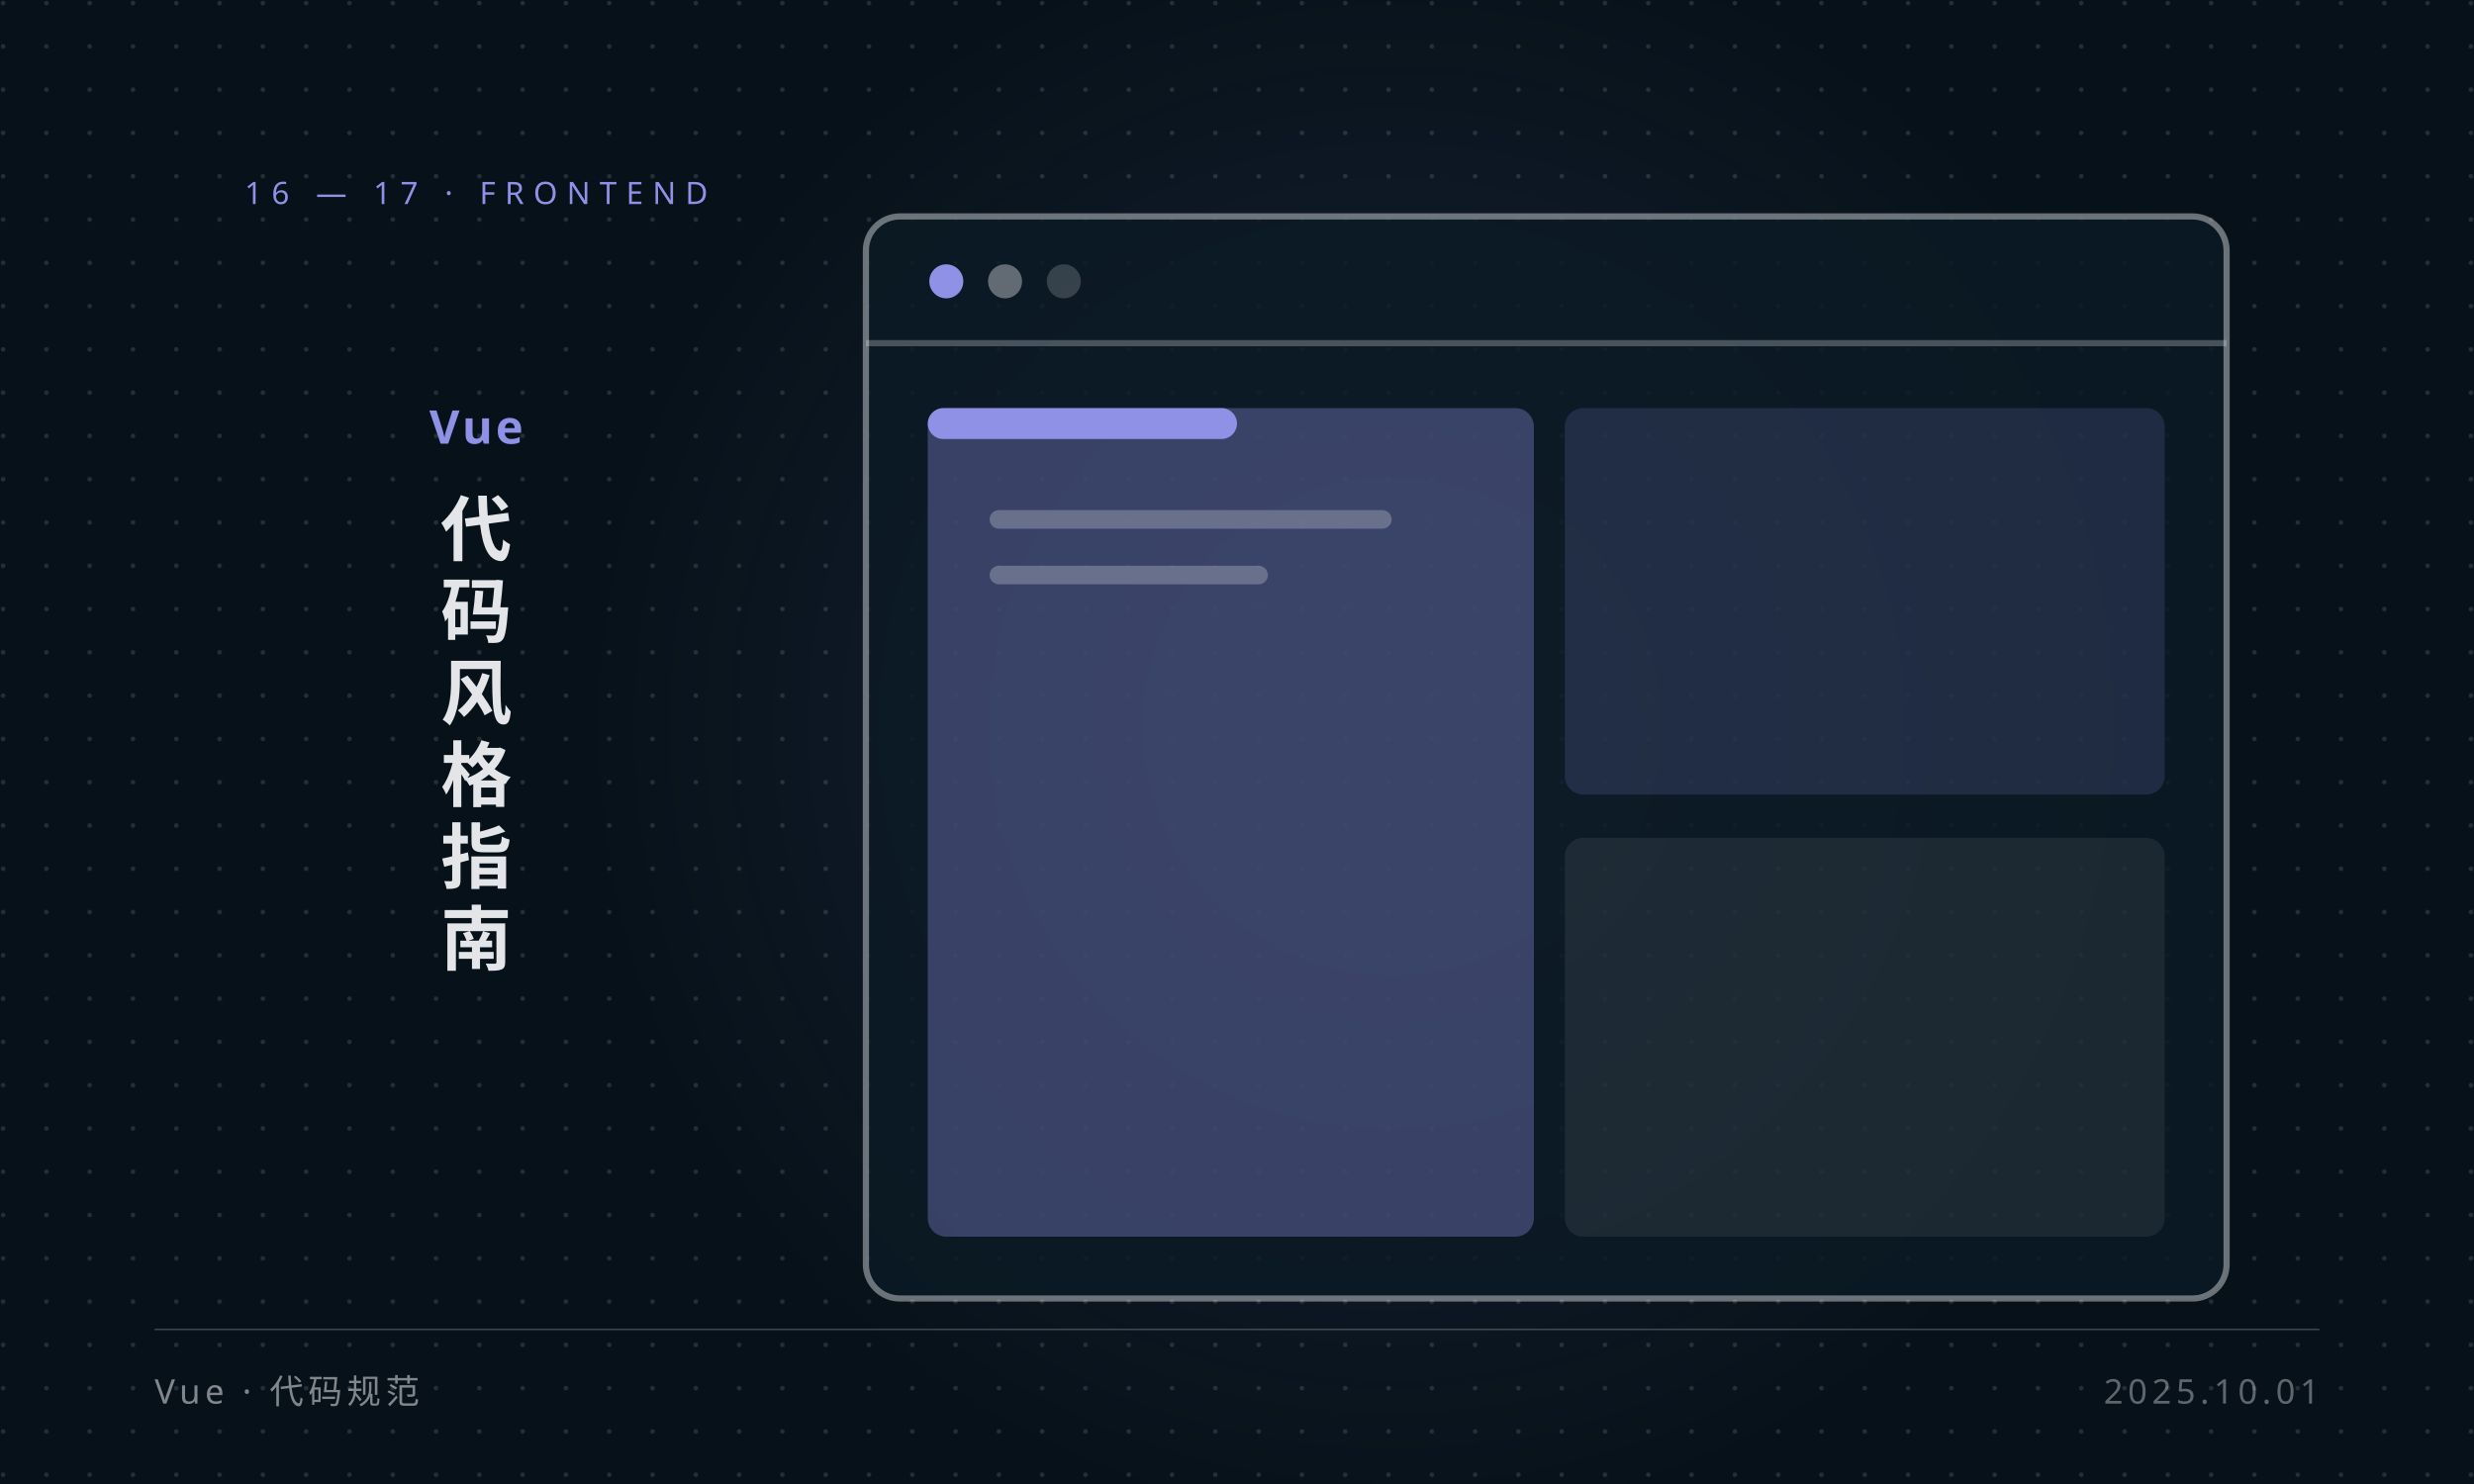
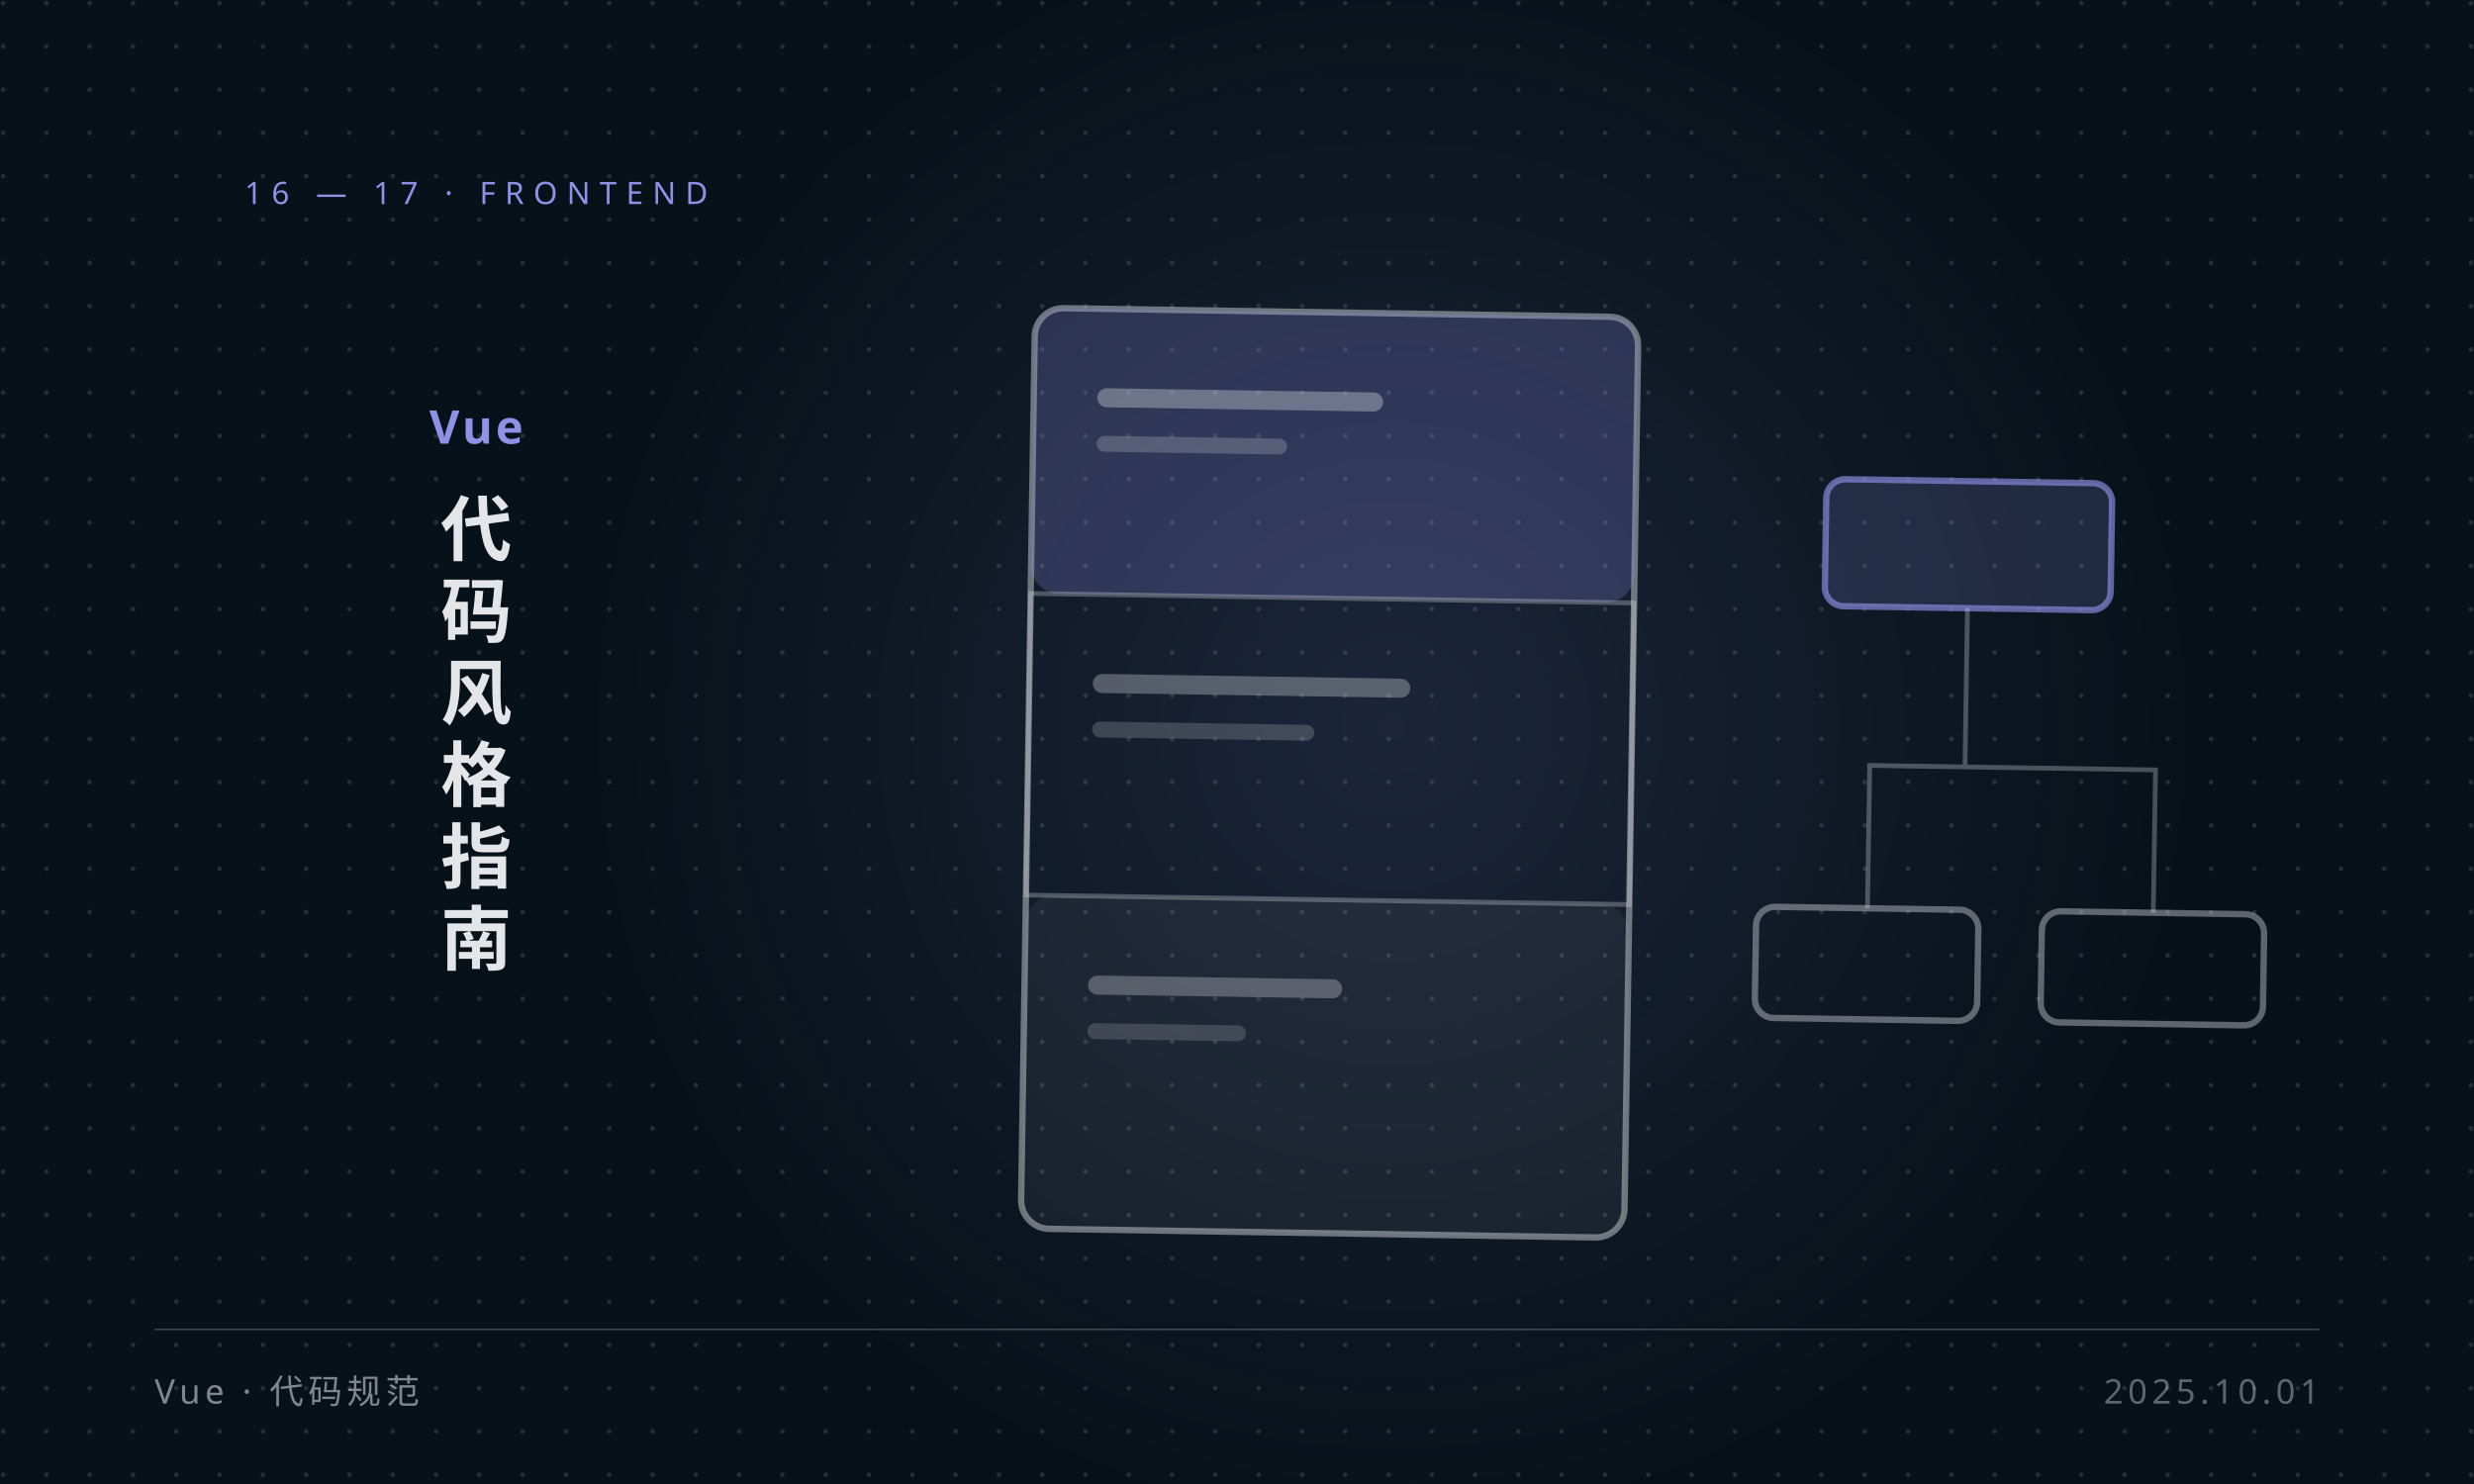
<svg xmlns="http://www.w3.org/2000/svg" width="1600" height="960" viewBox="0 0 1600 960" role="img" aria-label="Vue 代码风格指南 封面">
  <style>
    @media (prefers-reduced-motion: no-preference) {
      .flow { stroke-dasharray: 24 150; animation: flow 2.6s linear infinite; }
      .breathe { animation: breathe 3.2s ease-in-out infinite; }
      .breathe.d2 { animation-delay: 0.8s; }
      .breathe.d3 { animation-delay: 1.6s; }
    }
    @keyframes flow { from { stroke-dashoffset: 88; } to { stroke-dashoffset: 0; } }
    @keyframes breathe { 0%, 100% { opacity: 0.45; } 50% { opacity: 1; } }
  </style>
  <defs>
    <pattern id="dots" width="28" height="28" patternUnits="userSpaceOnUse">
      <circle cx="2" cy="2" r="1.5" fill="#e3e5e8" opacity="0.14" />
    </pattern>
    <radialGradient id="glow" cx="0.5" cy="0.5" r="0.5">
      <stop offset="0" stop-color="#8f91e6" stop-opacity="0.16" />
      <stop offset="1" stop-color="#8f91e6" stop-opacity="0" />
    </radialGradient>
  </defs>
  <rect width="1600" height="960" fill="#061119" />
  <rect width="1600" height="960" fill="url(#dots)" />
  <circle cx="900" cy="470" r="520" fill="url(#glow)" class="breathe" />
-   <g>
+   <g transform="translate(55 23) translate(1000 480) scale(1 1) rotate(0.90) scale(1.027) translate(-1000 -480)">
    <g>
-       <rect x="560" y="140" width="880" height="700" rx="22" fill="#0c1a25" fill-opacity="0.82" stroke="#e3e5e8" stroke-width="4" stroke-opacity="0.45" />
-       <line x1="560" y1="222" x2="1440" y2="222" stroke="#e3e5e8" stroke-width="4" stroke-opacity="0.28" />
-       <circle cx="612" cy="182" r="11" fill="#8f91e6" />
-       <circle cx="650" cy="182" r="11" fill="#e3e5e8" opacity="0.4" />
-       <circle cx="688" cy="182" r="11" fill="#e3e5e8" opacity="0.2" />
-       <rect x="600" y="264" width="392" height="536" rx="12" fill="#8f91e6" opacity="0.34" />
-       <rect x="1012" y="264" width="388" height="250" rx="12" fill="#8f91e6" opacity="0.16" />
-       <rect x="1012" y="542" width="388" height="258" rx="12" fill="#e3e5e8" opacity="0.08" />
-       <rect x="600" y="264" width="200" height="20" rx="10" fill="#8f91e6" />
-       <rect x="640" y="330" width="260" height="12" rx="6" fill="#e3e5e8" opacity="0.28" />
-       <rect x="640" y="366" width="180" height="12" rx="6" fill="#e3e5e8" opacity="0.28" />
+       <rect x="620" y="190" width="380" height="580" rx="18" fill="none" stroke="#e3e5e8" stroke-width="4" stroke-opacity="0.45" />
+       <rect x="620" y="190" width="380" height="180" rx="18" fill="#8f91e6" fill-opacity="0.24" />
+       <rect x="620" y="370" width="380" height="190" fill="none" stroke="#e3e5e8" stroke-width="3" stroke-opacity="0.3" />
+       <rect x="620" y="560" width="380" height="210" rx="18" fill="#e3e5e8" fill-opacity="0.06" />
+       <rect x="660" y="240" width="180" height="12" rx="6" fill="#e3e5e8" opacity="0.35" />
+       <rect x="660" y="270" width="120" height="10" rx="5" fill="#e3e5e8" opacity="0.22" />
+       <rect x="660" y="420" width="200" height="12" rx="6" fill="#e3e5e8" opacity="0.32" />
+       <rect x="660" y="450" width="140" height="10" rx="5" fill="#e3e5e8" opacity="0.2" />
+       <rect x="660" y="610" width="160" height="12" rx="6" fill="#e3e5e8" opacity="0.3" />
+       <rect x="660" y="640" width="100" height="10" rx="5" fill="#e3e5e8" opacity="0.18" />
+       <rect x="1120" y="290" width="180" height="80" rx="12" fill="#8f91e6" fill-opacity="0.18" stroke="#8f91e6" stroke-width="4" stroke-opacity="0.65" />
+       <rect x="1080" y="560" width="140" height="70" rx="12" fill="none" stroke="#e3e5e8" stroke-width="4" stroke-opacity="0.4" />
+       <rect x="1260" y="560" width="140" height="70" rx="12" fill="none" stroke="#e3e5e8" stroke-width="4" stroke-opacity="0.4" />
+       <path d="M1210 370 V470 H1150 V560 M1210 470 H1330 V560" fill="none" stroke="#e3e5e8" stroke-width="3" stroke-opacity="0.3" />
    </g>
  </g>
  <text x="308" y="132" text-anchor="middle" font-family="'Segoe UI','Helvetica Neue',sans-serif" font-size="20" letter-spacing="6" fill="#8f91e6">16 — 17 · FRONTEND</text>
  <text x="308" y="287" text-anchor="middle" font-family="'Segoe UI','Helvetica Neue',sans-serif" font-size="30" font-weight="600" letter-spacing="2" fill="#8f91e6">Vue</text>
  <text x="308" y="359" text-anchor="middle" font-family="'PingFang SC','Microsoft YaHei','Noto Sans SC',sans-serif" font-size="46" font-weight="600" fill="#e3e5e8">代</text>
  <text x="308" y="412" text-anchor="middle" font-family="'PingFang SC','Microsoft YaHei','Noto Sans SC',sans-serif" font-size="46" font-weight="600" fill="#e3e5e8">码</text>
  <text x="308" y="465" text-anchor="middle" font-family="'PingFang SC','Microsoft YaHei','Noto Sans SC',sans-serif" font-size="46" font-weight="600" fill="#e3e5e8">风</text>
  <text x="308" y="518" text-anchor="middle" font-family="'PingFang SC','Microsoft YaHei','Noto Sans SC',sans-serif" font-size="46" font-weight="600" fill="#e3e5e8">格</text>
  <text x="308" y="571" text-anchor="middle" font-family="'PingFang SC','Microsoft YaHei','Noto Sans SC',sans-serif" font-size="46" font-weight="600" fill="#e3e5e8">指</text>
  <text x="308" y="624" text-anchor="middle" font-family="'PingFang SC','Microsoft YaHei','Noto Sans SC',sans-serif" font-size="46" font-weight="600" fill="#e3e5e8">南</text>
  <line x1="100" y1="860" x2="1500" y2="860" stroke="#e3e5e8" stroke-width="1" stroke-opacity="0.25" />
  <text x="100" y="908" font-family="'PingFang SC','Microsoft YaHei','Noto Sans SC',sans-serif" font-size="22" letter-spacing="3" fill="#e3e5e8" fill-opacity="0.55">Vue · 代码规范</text>
  <text x="1500" y="908" text-anchor="end" font-family="'Segoe UI','Helvetica Neue',sans-serif" font-size="22" letter-spacing="3" fill="#e3e5e8" fill-opacity="0.4">2025.10.01</text>
</svg>
